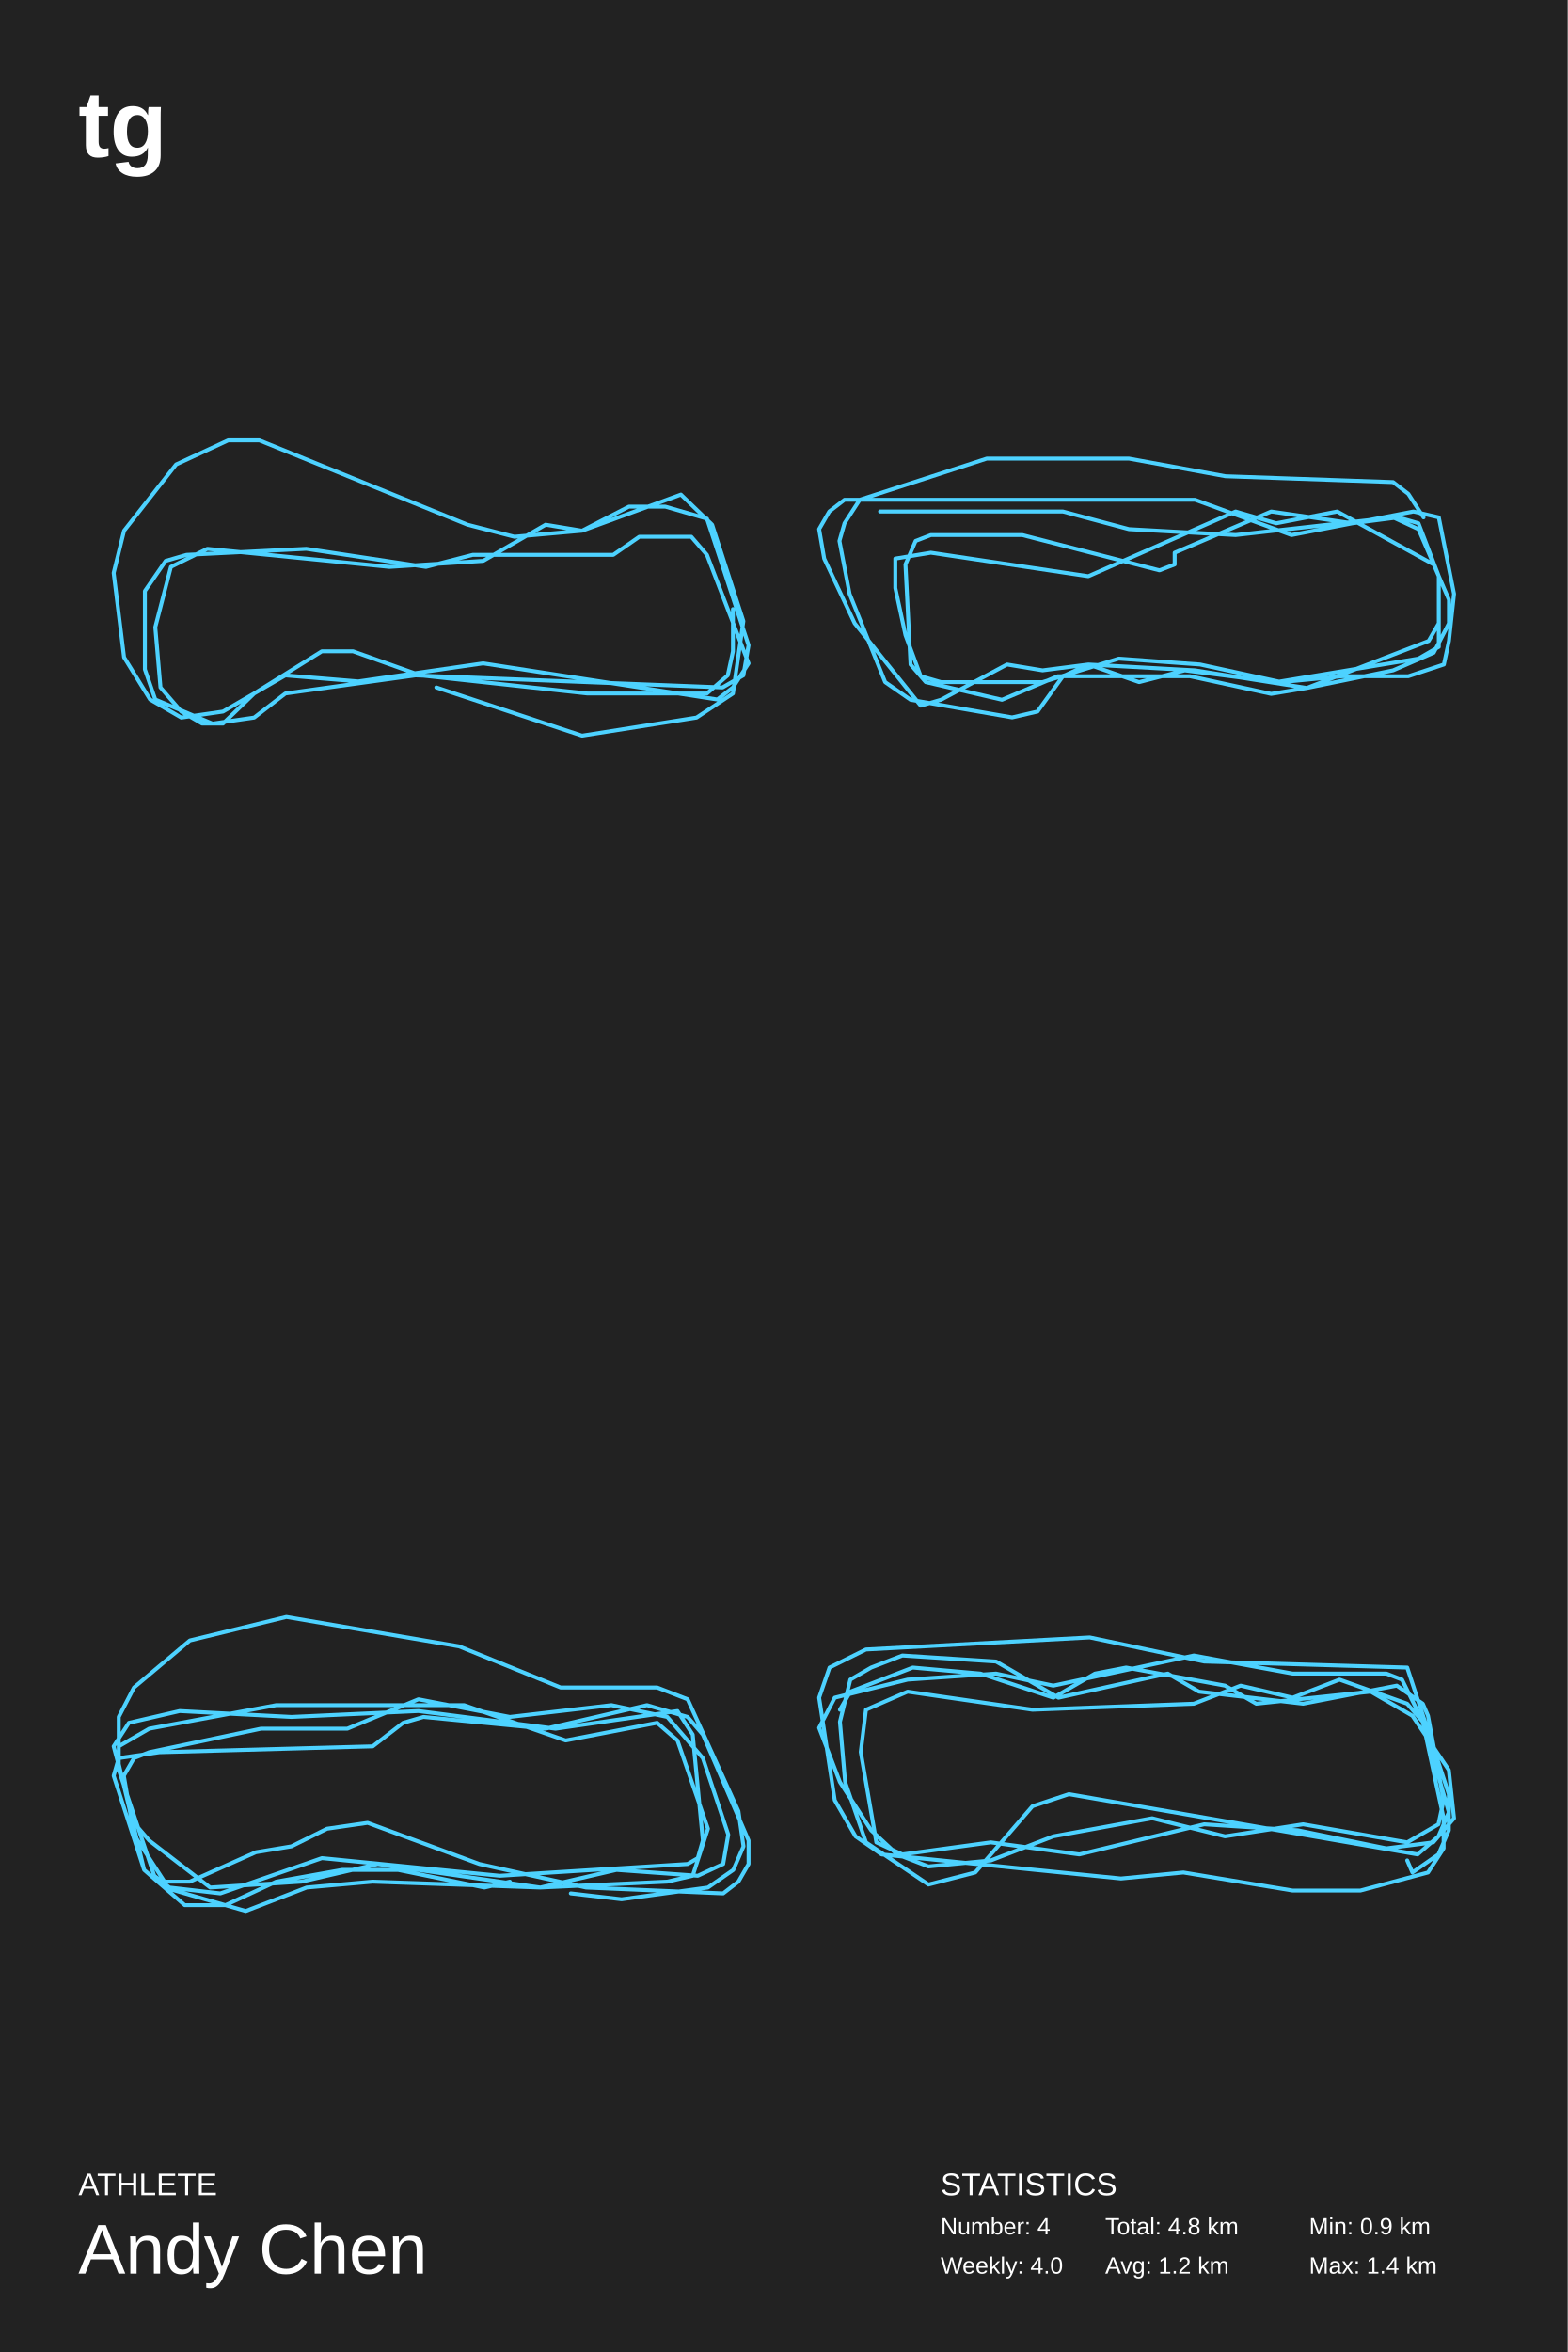
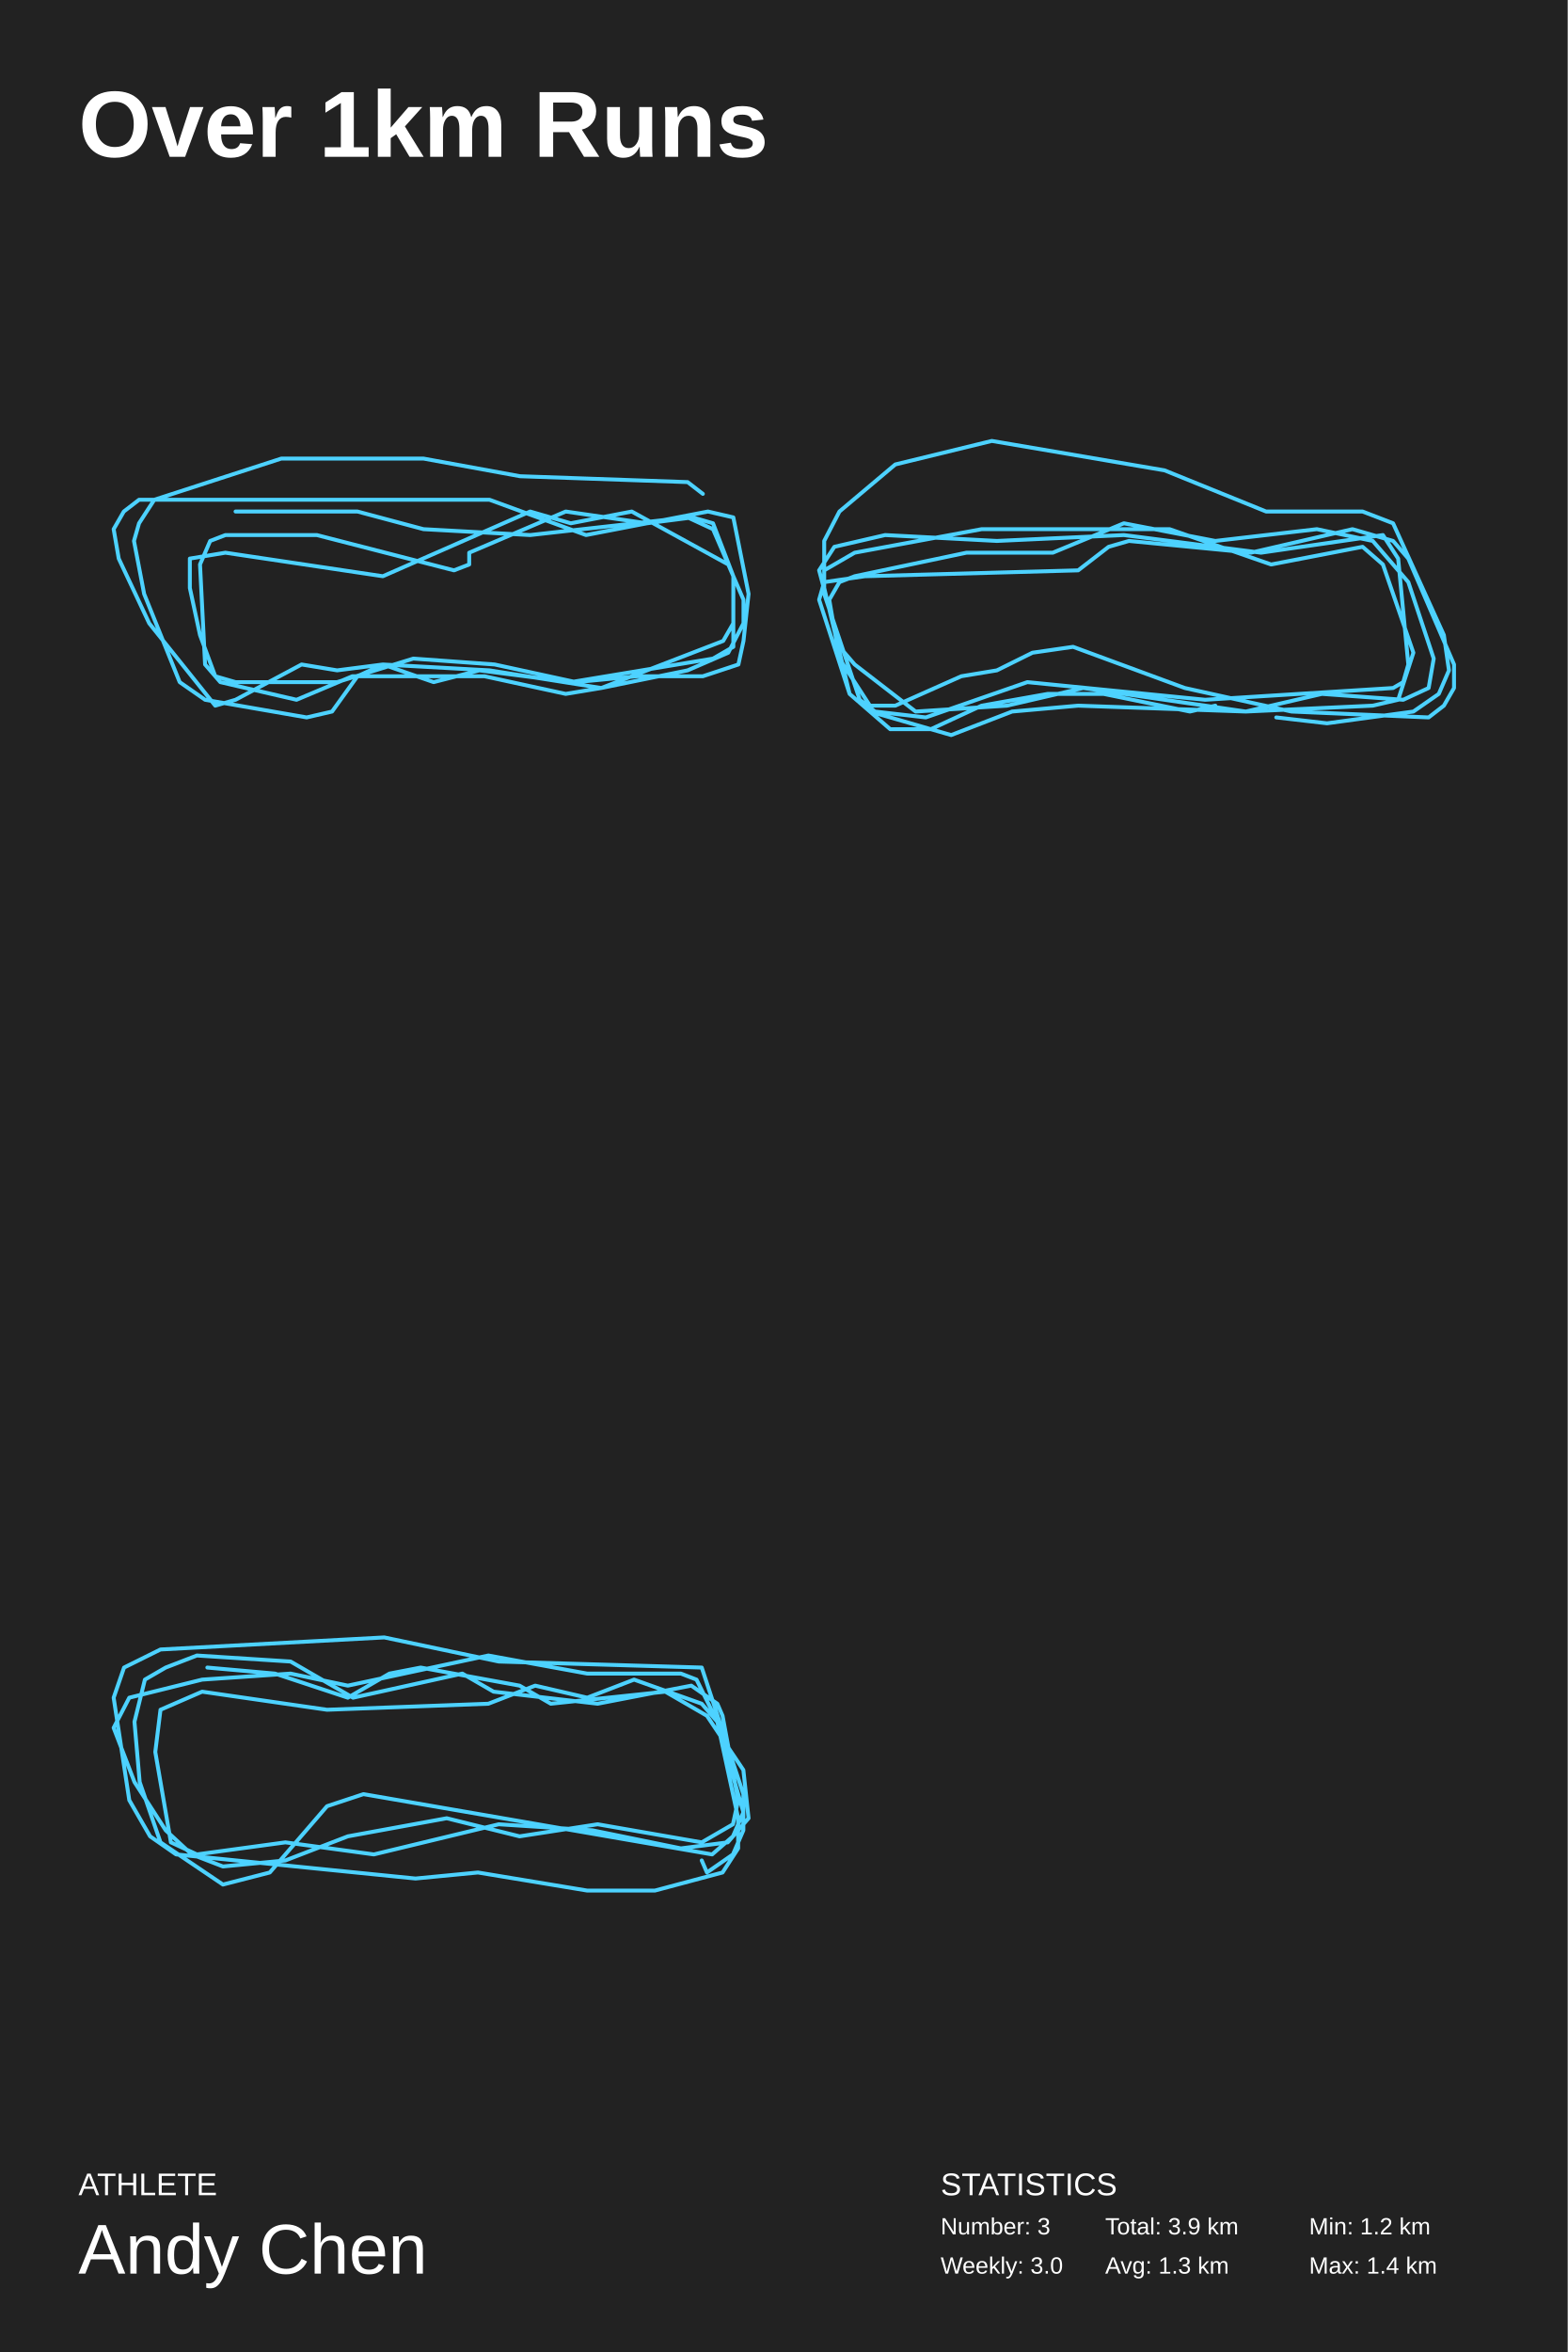
<svg xmlns="http://www.w3.org/2000/svg" baseProfile="full" height="300mm" version="1.1" viewBox="0,0,200,300" width="200mm">
  <defs />
  <rect fill="#222222" height="300" width="200" x="0" y="0" />
-   <text fill="#FFFFFF" style="font-size:12px; font-family:Arial; font-weight:bold;" x="10" y="20">tg</text>
+   <text fill="#FFFFFF" style="font-size:12px; font-family:Arial; font-weight:bold;" x="10" y="20">Over 1km Runs</text>
  <text fill="#FFFFFF" style="font-size:4px; font-family:Arial" x="10" y="280">ATHLETE</text>
  <text fill="#FFFFFF" style="font-size:9px; font-family:Arial" x="10" y="290">Andy Chen</text>
  <text fill="#FFFFFF" style="font-size:4px; font-family:Arial" x="120" y="280">STATISTICS</text>
-   <text fill="#FFFFFF" style="font-size:3px; font-family:Arial" x="120" y="285">Number: 4</text>
-   <text fill="#FFFFFF" style="font-size:3px; font-family:Arial" x="120" y="290">Weekly: 4.0</text>
-   <text fill="#FFFFFF" style="font-size:3px; font-family:Arial" x="141" y="285">Total: 4.8 km</text>
-   <text fill="#FFFFFF" style="font-size:3px; font-family:Arial" x="141" y="290">Avg: 1.2 km</text>
-   <text fill="#FFFFFF" style="font-size:3px; font-family:Arial" x="167" y="285">Min: 0.9 km</text>
+   <text fill="#FFFFFF" style="font-size:3px; font-family:Arial" x="120" y="285">Number: 3</text>
+   <text fill="#FFFFFF" style="font-size:3px; font-family:Arial" x="120" y="290">Weekly: 3.0</text>
+   <text fill="#FFFFFF" style="font-size:3px; font-family:Arial" x="141" y="285">Total: 3.9 km</text>
+   <text fill="#FFFFFF" style="font-size:3px; font-family:Arial" x="141" y="290">Avg: 1.3 km</text>
+   <text fill="#FFFFFF" style="font-size:3px; font-family:Arial" x="167" y="285">Min: 1.2 km</text>
  <text fill="#FFFFFF" style="font-size:3px; font-family:Arial" x="167" y="290">Max: 1.4 km</text>
-   <polyline fill="none" points="55.664,87.685 74.254,93.836 88.861,91.53 93.508,88.454 94.836,79.229 90.852,66.927 86.869,63.083 74.254,67.696 65.623,68.465 59.648,66.927 33.09,56.164 29.107,56.164 22.467,59.239 15.828,67.696 14.5,73.078 15.828,83.841 19.148,89.223 23.131,91.53 28.443,90.761 36.41,86.148 45.705,86.917 61.639,84.61 91.516,89.223 93.508,87.685 95.5,84.61 90.189,70.772 88.197,68.465 81.557,68.465 78.238,70.772 60.311,70.772 54.336,72.309 39.066,70.003 23.795,70.772 21.139,71.54 18.484,75.384 18.484,85.379 19.811,89.223 27.115,92.298 32.426,91.53 36.41,88.454 53.008,86.148 92.18,87.685 94.836,86.148 95.5,82.304 90.189,66.159 84.877,64.621 80.23,64.621 74.254,67.696 69.607,66.927 61.639,71.54 49.689,72.309 26.451,70.003 21.803,72.309 19.811,79.997 20.475,87.685 23.131,90.761 25.787,92.298 28.443,92.298 32.426,88.454 41.057,83.073 45.041,83.073 53.672,86.148 74.918,88.454 90.189,88.454 92.844,86.148 93.508,83.073 93.508,77.691" stroke="#4dd2ff" stroke-linecap="round" stroke-linejoin="round" stroke-width="0.5" />
-   <polyline fill="none" points="181.612,65.996 179.668,62.994 177.724,61.493 156.34,60.743 144.028,58.492 125.884,58.492 109.684,63.745 107.74,66.746 107.092,68.997 108.388,75.75 112.924,87.006 116.164,89.257 129.124,91.508 132.364,90.758 135.604,86.255 138.844,84.755 152.452,85.505 166.708,87.756 177.724,85.505 182.908,83.254 184.852,79.502 184.852,76.501 182.908,71.999 170.596,65.245 162.82,66.746 157.636,65.245 138.844,73.499 118.756,70.498 114.22,71.248 114.22,75 115.516,81.003 117.46,86.255 120.052,87.006 133.012,87.006 142.732,84.004 153.1,84.755 163.468,87.006 171.244,86.255 179.668,86.255 184.204,84.755 184.852,81.753 185.5,75.75 183.556,65.996 180.316,65.245 164.764,68.247 152.452,63.745 107.74,63.745 105.796,65.245 104.5,67.496 105.148,71.248 109.036,79.502 117.46,90.007 120.052,89.257 128.476,84.755 133.012,85.505 138.844,84.755 145.324,87.006 151.156,85.505 162.82,87.006 180.964,84.004 183.556,82.504 183.556,73.499 180.964,66.746 178.372,65.996 172.54,66.746 162.172,65.245 149.86,70.498 149.86,71.999 147.916,72.749 130.42,68.247 118.756,68.247 116.812,68.997 115.516,71.999 116.164,84.755 118.108,87.006 127.828,89.257 134.956,86.255 144.028,86.255 151.804,86.255 162.172,88.507 166.708,87.756 182.26,81.753 183.556,79.502 183.556,73.499 180.964,67.496 177.724,65.996 157.636,68.247 144.028,67.496 135.604,65.245 120.052,65.245 112.276,65.245" stroke="#4dd2ff" stroke-linecap="round" stroke-linejoin="round" stroke-width="0.5" />
-   <polyline fill="none" points="72.82,241.508 79.3,242.258 90.316,240.758 93.556,238.507 94.852,235.505 94.204,231.003 87.724,216.746 83.836,215.245 71.524,215.245 58.564,209.993 36.532,206.241 24.22,209.242 17.092,215.245 15.148,218.997 15.148,225 18.388,238.507 20.98,240.758 31.348,243.759 39.124,240.758 47.548,240.007 68.932,240.758 85.132,240.007 88.372,239.257 90.316,233.254 86.428,221.999 83.836,219.747 72.172,221.999 59.212,217.496 35.236,217.496 19.036,220.498 15.148,222.749 15.148,225.75 19.684,239.257 21.628,240.758 28.108,241.508 41.068,237.006 63.748,239.257 87.724,237.756 89.02,237.006 89.668,234.755 88.372,221.248 86.428,218.247 70.876,220.498 53.38,218.247 37.18,218.997 22.924,218.247 16.444,219.747 14.5,222.749 17.092,232.504 19.036,234.755 26.812,240.758 38.476,240.007 48.196,237.756 68.932,240.758 78.652,238.507 89.02,239.257 92.26,237.756 92.908,234.004 89.668,224.25 85.132,218.997 78.004,217.496 65.044,218.997 53.38,216.746 44.308,220.498 33.292,220.498 19.036,223.499 17.092,224.25 15.796,226.501 17.092,234.004 20.98,240.007 24.22,240.007 32.644,236.255 37.18,235.505 41.716,233.254 46.9,232.504 61.156,237.756 74.764,240.758 92.26,241.508 94.204,240.007 95.5,237.756 95.5,234.755 89.668,221.248 87.724,218.997 82.54,217.496 69.58,220.498 54.028,218.997 51.436,219.747 47.548,222.749 20.332,223.499 15.148,224.25 14.5,226.501 18.388,238.507 23.572,243.009 28.756,243.009 35.236,240.007 43.66,238.507 50.788,238.507 61.804,240.758 65.044,240.007" stroke="#4dd2ff" stroke-linecap="round" stroke-linejoin="round" stroke-width="0.5" />
-   <polyline fill="none" points="179.525,237.301 180.189,238.839 183.508,236.532 184.836,233.457 184.836,228.844 179.525,212.699 153.631,211.93 139.025,208.855 110.475,210.393 105.828,212.699 104.5,216.543 106.492,229.613 109.148,234.226 112.467,236.532 143.008,239.608 150.975,238.839 164.918,241.145 173.549,241.145 182.18,238.839 184.172,235.763 184.172,231.919 181.516,219.618 178.861,214.237 176.869,213.468 164.918,213.468 152.303,211.161 134.377,215.005 127.074,213.468 115.787,214.237 106.492,216.543 104.5,220.387 107.156,227.306 111.139,233.457 114.459,236.532 118.443,238.07 126.41,237.301 134.377,234.226 146.992,231.919 156.287,234.226 166.246,232.688 179.525,234.995 183.508,232.688 184.172,229.613 182.18,218.849 181.516,217.312 178.197,215.005 166.246,217.312 152.967,215.774 148.984,213.468 135.041,216.543 127.074,211.93 115.123,211.161 111.139,212.699 108.484,214.237 107.156,219.618 107.82,227.306 110.475,234.995 118.443,240.376 124.418,238.839 131.721,230.382 136.369,228.844 180.852,236.532 183.508,234.226 184.836,231.151 181.516,219.618 179.525,217.312 170.893,214.237 164.918,216.543 158.279,215.005 152.303,217.312 131.721,218.081 115.787,215.774 110.475,218.081 109.811,223.462 111.803,234.995 115.123,236.532 126.41,234.995 137.697,236.532 153.631,232.688 165.582,233.457 176.869,235.763 182.844,234.995 185.5,231.919 184.836,225.769 180.189,218.849 174.877,215.774 160.27,217.312 156.287,215.005 143.672,212.699 139.689,213.468 134.377,216.543 125.082,213.468 116.451,212.699 108.484,215.774 107.156,218.081" stroke="#4dd2ff" stroke-linecap="round" stroke-linejoin="round" stroke-width="0.5" />
+   <polyline fill="none" points="89.668,62.994 87.724,61.493 66.34,60.743 54.028,58.492 35.884,58.492 19.684,63.745 17.74,66.746 17.092,68.997 18.388,75.75 22.924,87.006 26.164,89.257 39.124,91.508 42.364,90.758 45.604,86.255 48.844,84.755 62.452,85.505 76.708,87.756 87.724,85.505 92.908,83.254 94.852,79.502 94.852,76.501 92.908,71.999 80.596,65.245 72.82,66.746 67.636,65.245 48.844,73.499 28.756,70.498 24.22,71.248 24.22,75 25.516,81.003 27.46,86.255 30.052,87.006 43.012,87.006 52.732,84.004 63.1,84.755 73.468,87.006 81.244,86.255 89.668,86.255 94.204,84.755 94.852,81.753 95.5,75.75 93.556,65.996 90.316,65.245 74.764,68.247 62.452,63.745 17.74,63.745 15.796,65.245 14.5,67.496 15.148,71.248 19.036,79.502 27.46,90.007 30.052,89.257 38.476,84.755 43.012,85.505 48.844,84.755 55.324,87.006 61.156,85.505 72.82,87.006 90.964,84.004 93.556,82.504 93.556,73.499 90.964,66.746 88.372,65.996 82.54,66.746 72.172,65.245 59.86,70.498 59.86,71.999 57.916,72.749 40.42,68.247 28.756,68.247 26.812,68.997 25.516,71.999 26.164,84.755 28.108,87.006 37.828,89.257 44.956,86.255 54.028,86.255 61.804,86.255 72.172,88.507 76.708,87.756 92.26,81.753 93.556,79.502 93.556,73.499 90.964,67.496 87.724,65.996 67.636,68.247 54.028,67.496 45.604,65.245 30.052,65.245" stroke="#4dd2ff" stroke-linecap="round" stroke-linejoin="round" stroke-width="0.5" />
+   <polyline fill="none" points="162.82,91.508 169.3,92.258 180.316,90.758 183.556,88.507 184.852,85.505 184.204,81.003 177.724,66.746 173.836,65.245 161.524,65.245 148.564,59.993 126.532,56.241 114.22,59.242 107.092,65.245 105.148,68.997 105.148,75 108.388,88.507 110.98,90.758 121.348,93.759 129.124,90.758 137.548,90.007 158.932,90.758 175.132,90.007 178.372,89.257 180.316,83.254 176.428,71.999 173.836,69.747 162.172,71.999 149.212,67.496 125.236,67.496 109.036,70.498 105.148,72.749 105.148,75.75 109.684,89.257 111.628,90.758 118.108,91.508 131.068,87.006 153.748,89.257 177.724,87.756 179.02,87.006 179.668,84.755 178.372,71.248 176.428,68.247 160.876,70.498 143.38,68.247 127.18,68.997 112.924,68.247 106.444,69.747 104.5,72.749 107.092,82.504 109.036,84.755 116.812,90.758 128.476,90.007 138.196,87.756 158.932,90.758 168.652,88.507 179.02,89.257 182.26,87.756 182.908,84.004 179.668,74.25 175.132,68.997 168.004,67.496 155.044,68.997 143.38,66.746 134.308,70.498 123.292,70.498 109.036,73.499 107.092,74.25 105.796,76.501 107.092,84.004 110.98,90.007 114.22,90.007 122.644,86.255 127.18,85.505 131.716,83.254 136.9,82.504 151.156,87.756 164.764,90.758 182.26,91.508 184.204,90.007 185.5,87.756 185.5,84.755 179.668,71.248 177.724,68.997 172.54,67.496 159.58,70.498 144.028,68.997 141.436,69.747 137.548,72.749 110.332,73.499 105.148,74.25 104.5,76.501 108.388,88.507 113.572,93.009 118.756,93.009 125.236,90.007 133.66,88.507 140.788,88.507 151.804,90.758 155.044,90.007" stroke="#4dd2ff" stroke-linecap="round" stroke-linejoin="round" stroke-width="0.5" />
+   <polyline fill="none" points="89.525,237.301 90.189,238.839 93.508,236.532 94.836,233.457 94.836,228.844 89.525,212.699 63.631,211.93 49.025,208.855 20.475,210.393 15.828,212.699 14.5,216.543 16.492,229.613 19.148,234.226 22.467,236.532 53.008,239.608 60.975,238.839 74.918,241.145 83.549,241.145 92.18,238.839 94.172,235.763 94.172,231.919 91.516,219.618 88.861,214.237 86.869,213.468 74.918,213.468 62.303,211.161 44.377,215.005 37.074,213.468 25.787,214.237 16.492,216.543 14.5,220.387 17.156,227.306 21.139,233.457 24.459,236.532 28.443,238.07 36.41,237.301 44.377,234.226 56.992,231.919 66.287,234.226 76.246,232.688 89.525,234.995 93.508,232.688 94.172,229.613 92.18,218.849 91.516,217.312 88.197,215.005 76.246,217.312 62.967,215.774 58.984,213.468 45.041,216.543 37.074,211.93 25.123,211.161 21.139,212.699 18.484,214.237 17.156,219.618 17.82,227.306 20.475,234.995 28.443,240.376 34.418,238.839 41.721,230.382 46.369,228.844 90.852,236.532 93.508,234.226 94.836,231.151 91.516,219.618 89.525,217.312 80.893,214.237 74.918,216.543 68.279,215.005 62.303,217.312 41.721,218.081 25.787,215.774 20.475,218.081 19.811,223.462 21.803,234.995 25.123,236.532 36.41,234.995 47.697,236.532 63.631,232.688 75.582,233.457 86.869,235.763 92.844,234.995 95.5,231.919 94.836,225.769 90.189,218.849 84.877,215.774 70.27,217.312 66.287,215.005 53.672,212.699 49.689,213.468 44.377,216.543 35.082,213.468 26.451,212.699" stroke="#4dd2ff" stroke-linecap="round" stroke-linejoin="round" stroke-width="0.5" />
</svg>
